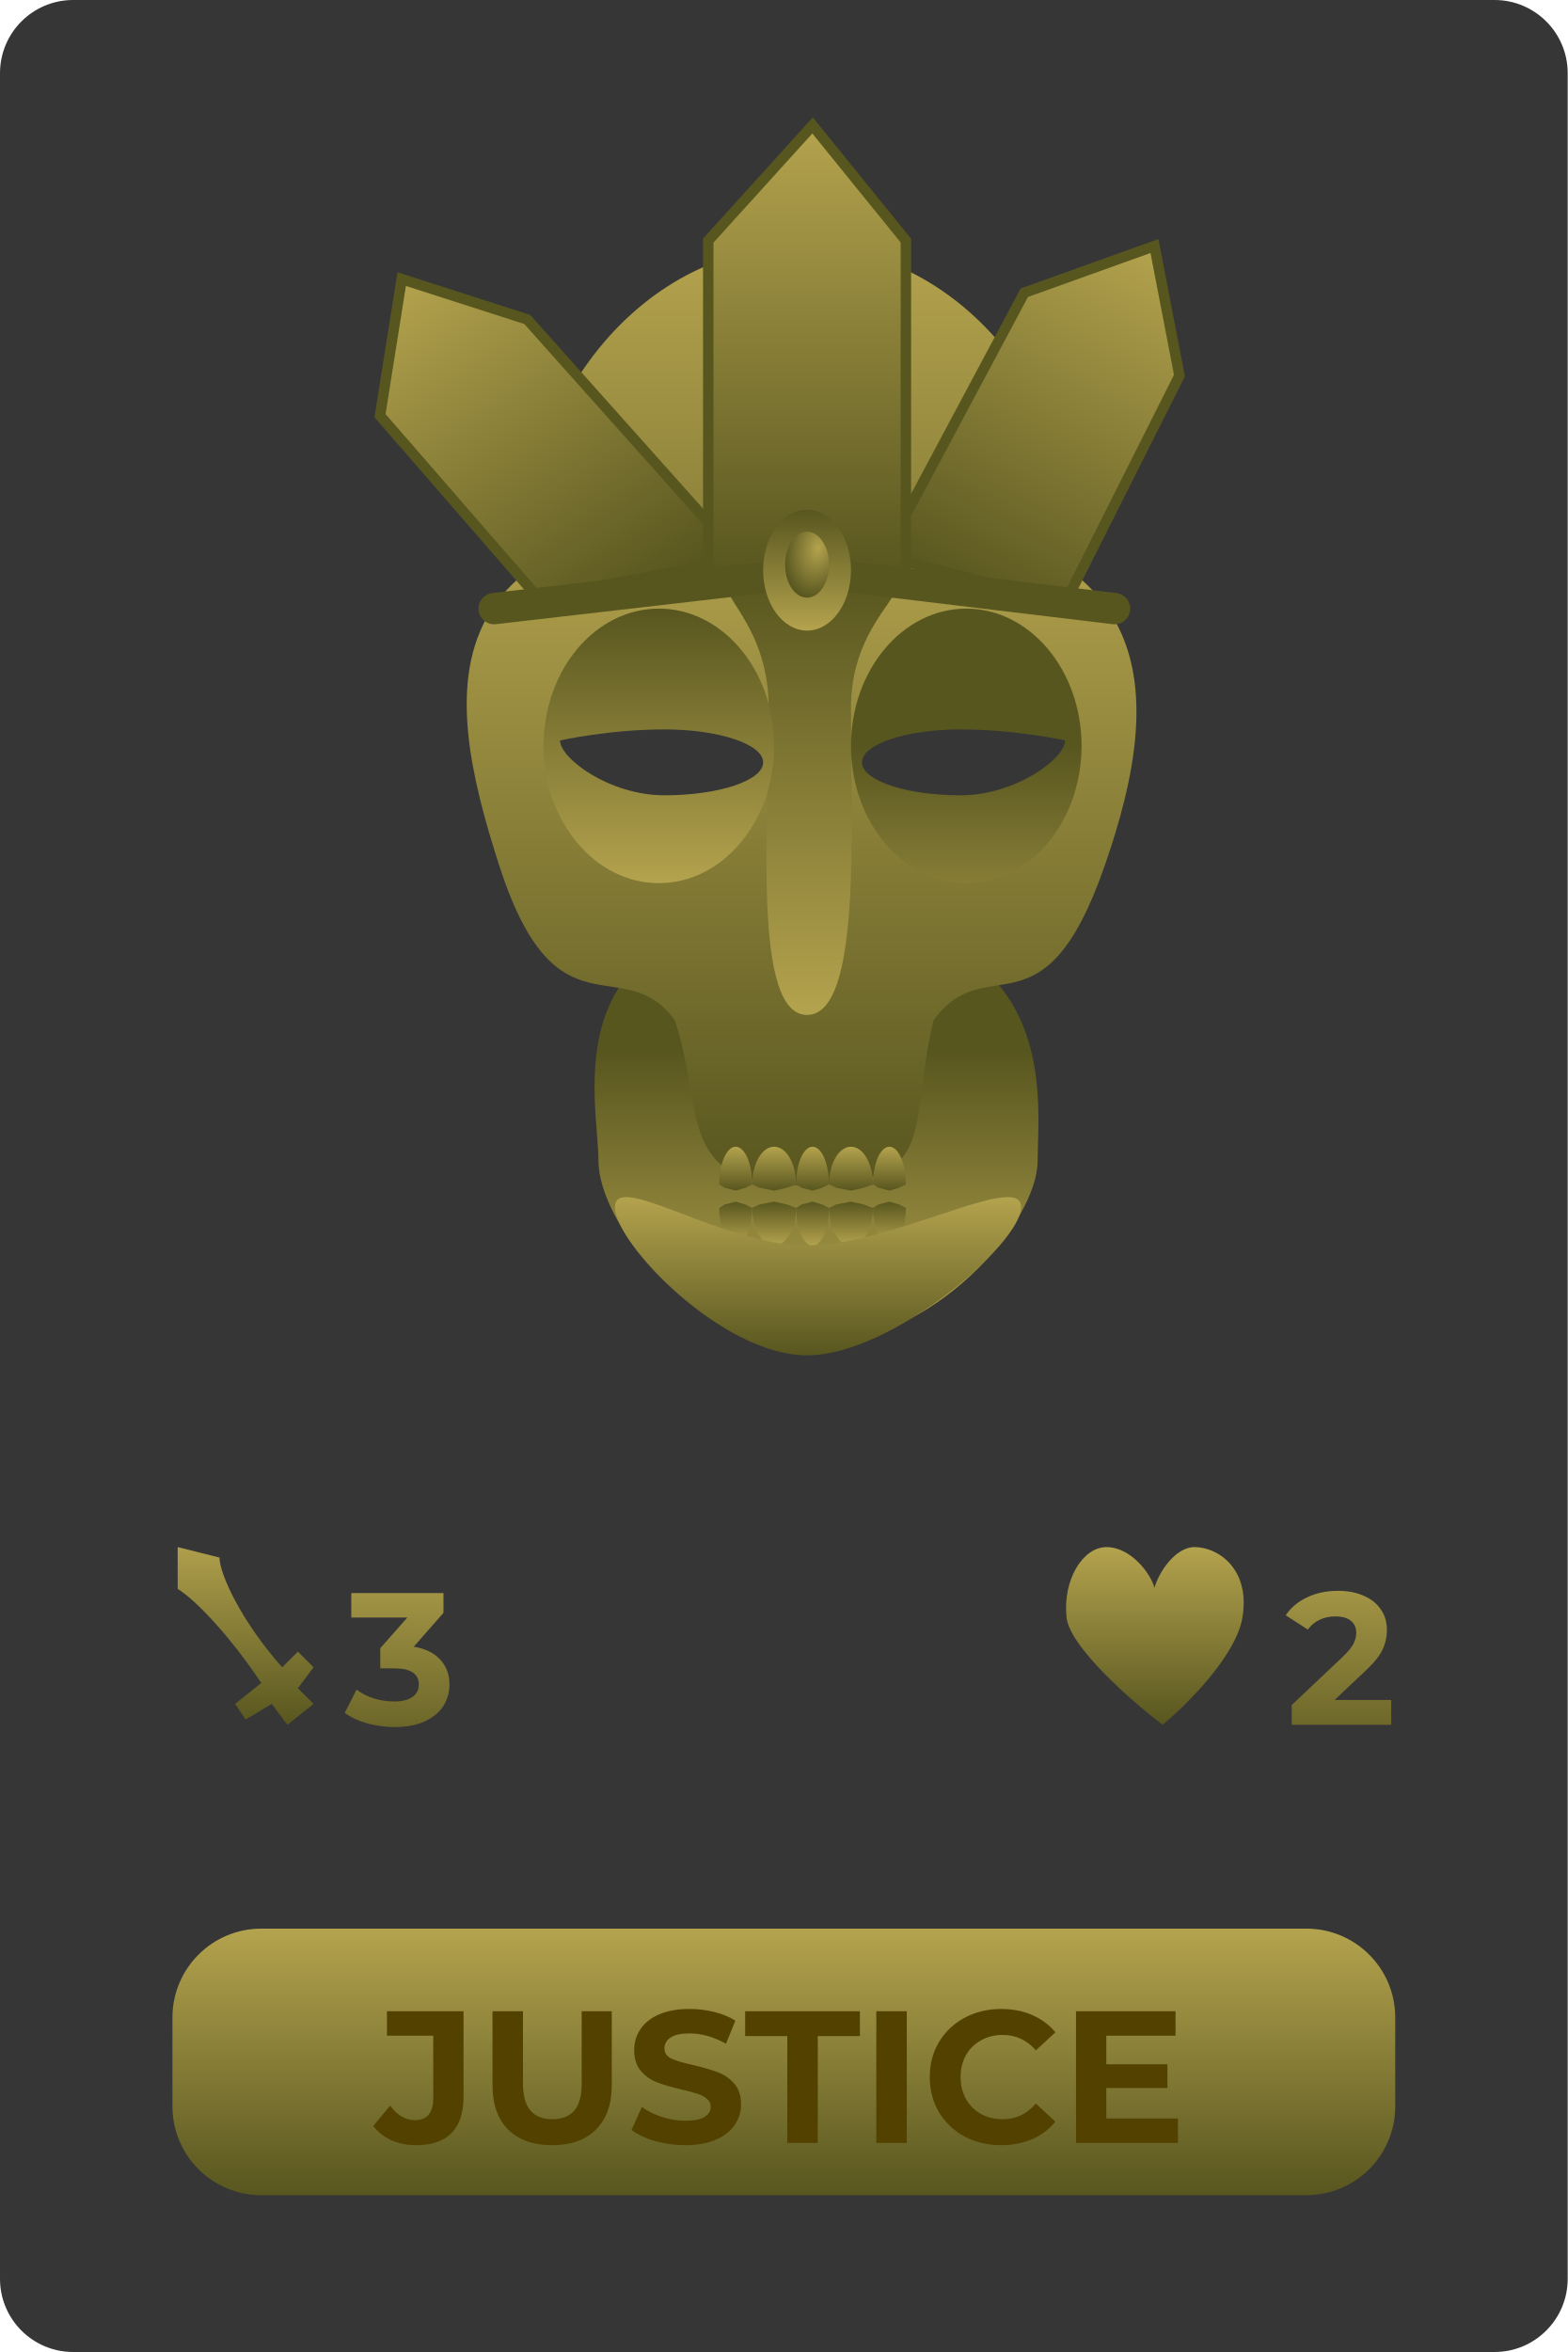
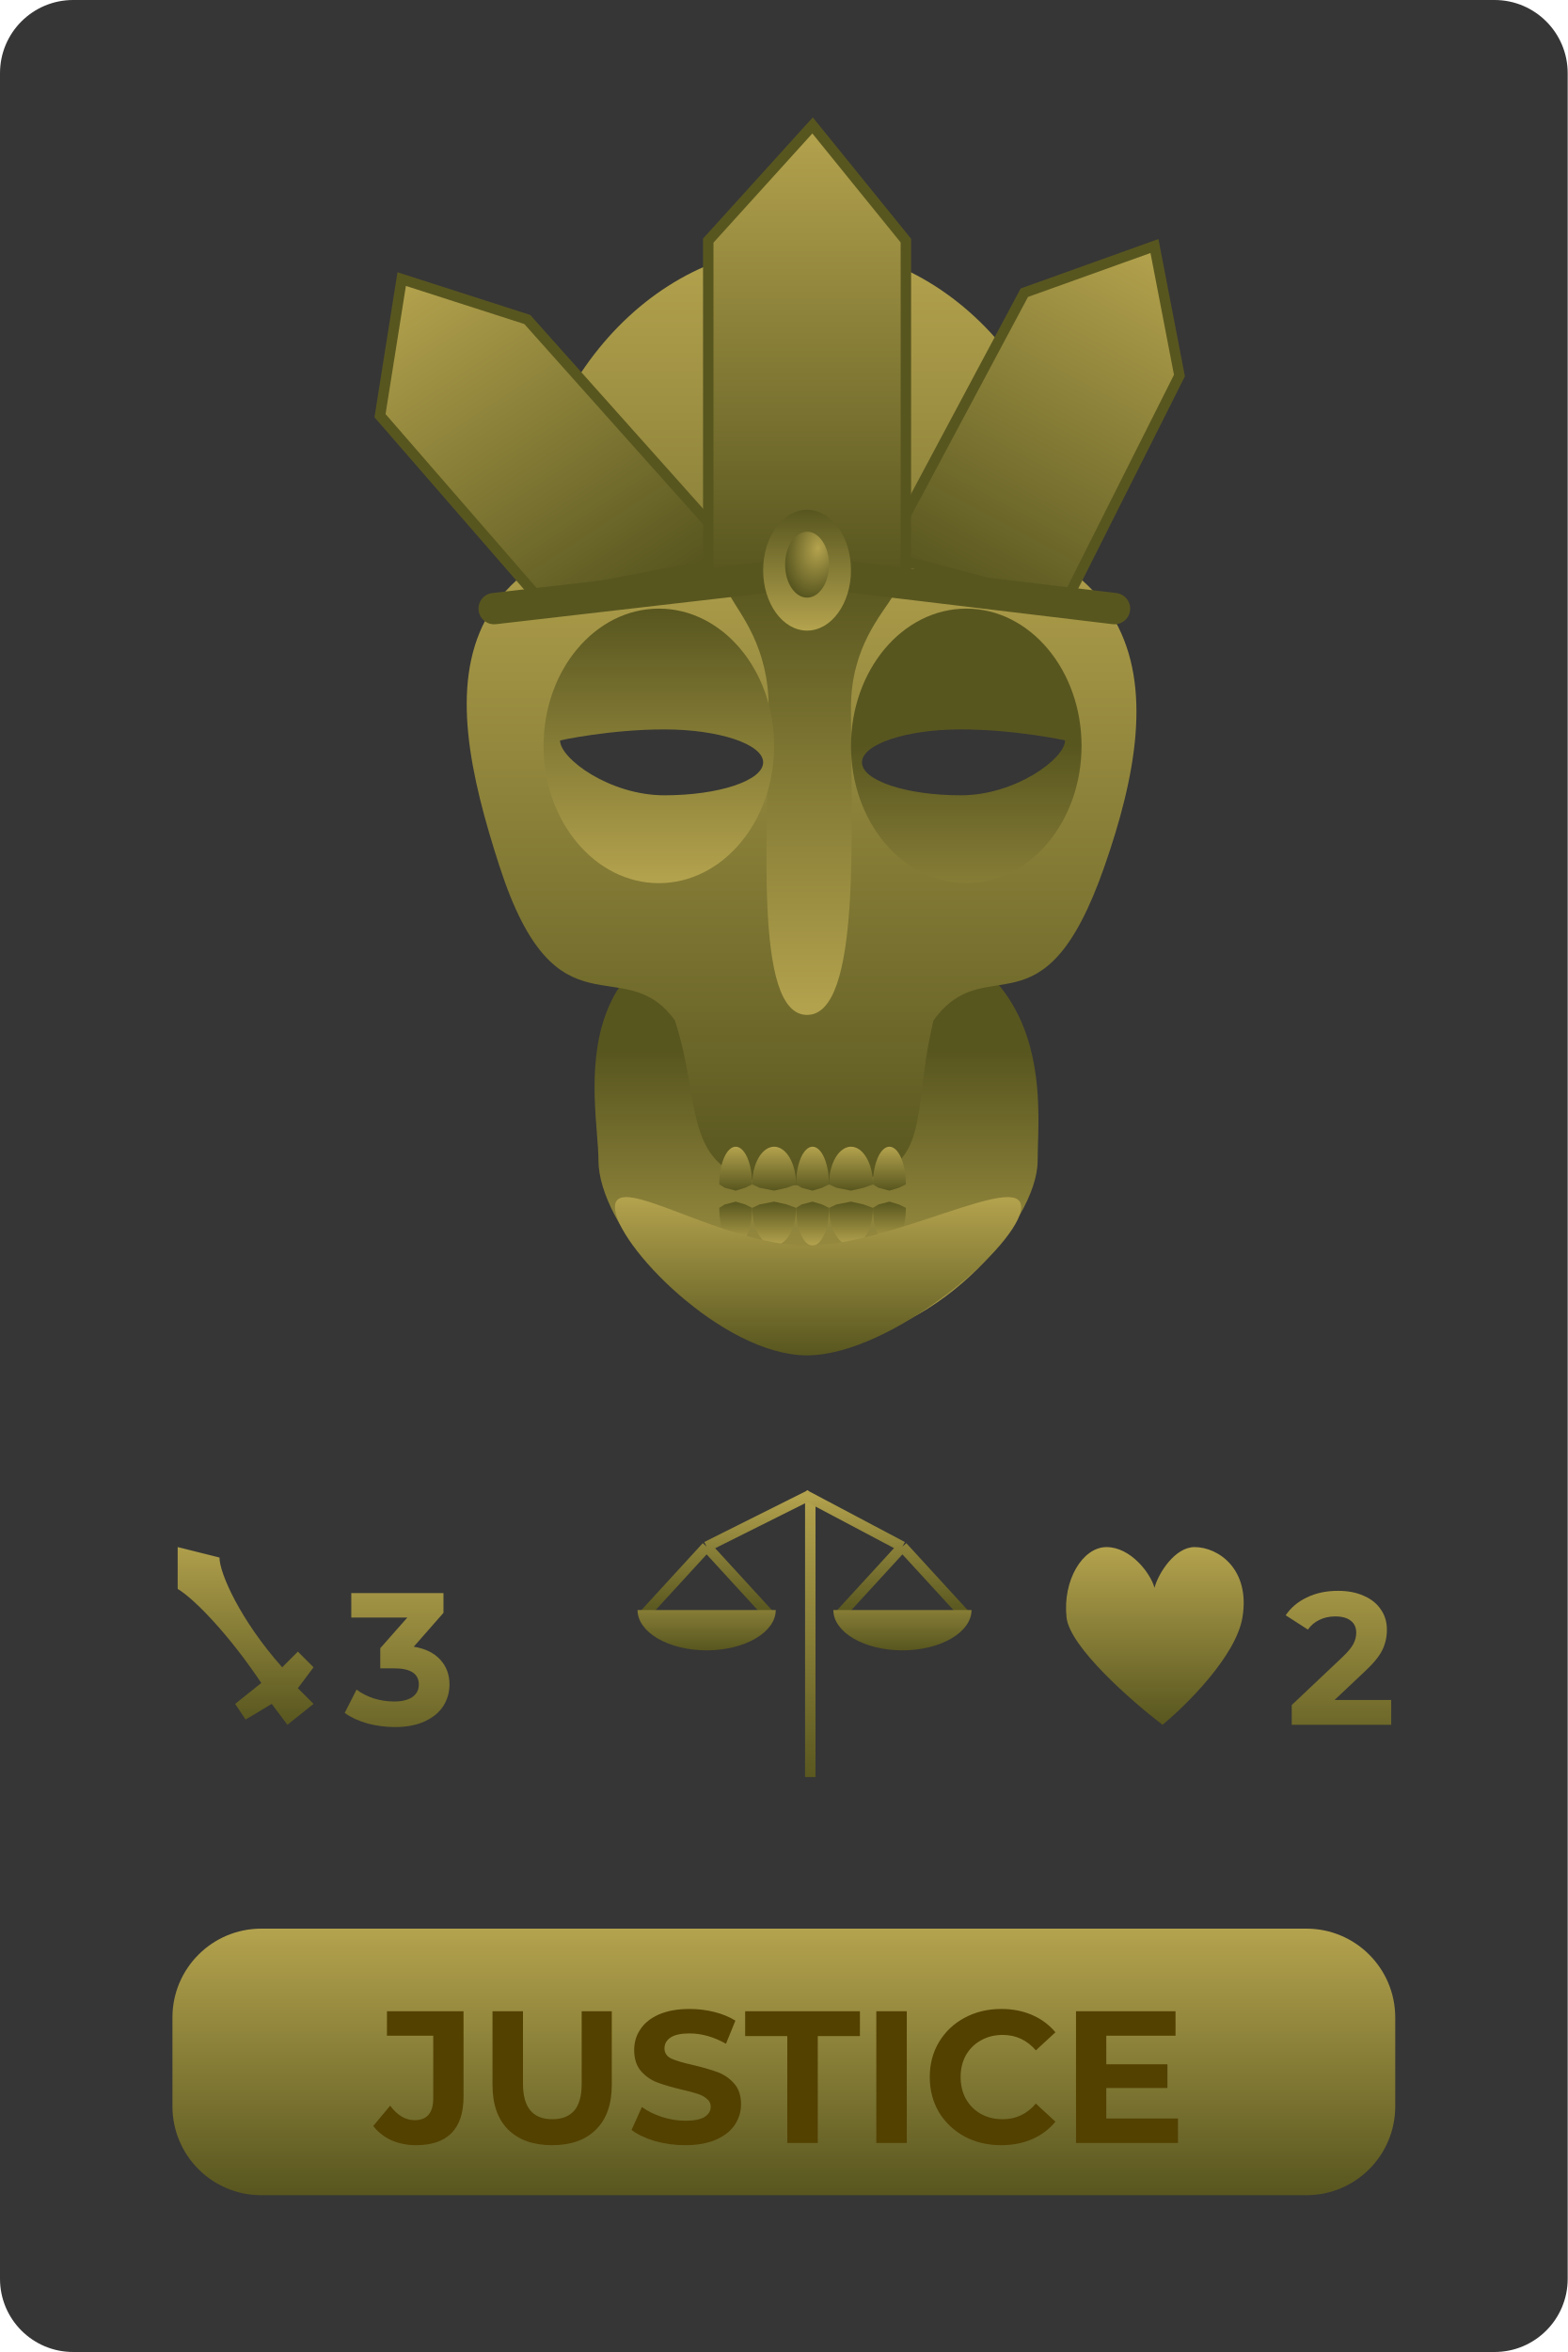
<svg xmlns="http://www.w3.org/2000/svg" width="150" height="225" viewBox="0 0 150 225" fill="none">
  <path d="M0 7C0 3.134 3.134 0 7 0H143C146.866 0 150 3.134 150 7V218C150 221.866 146.866 225 143 225H7C3.134 225 0 221.866 0 218V7Z" fill="#363636" />
  <rect x="16.5" y="184.5" width="117" height="25.5" rx="8.5" fill="url(#paint0_linear_13_804)" />
  <path d="M39.816 205.216C38.964 205.216 38.178 205.06 37.458 204.748C36.75 204.424 36.168 203.968 35.712 203.38L37.332 201.436C38.016 202.36 38.796 202.822 39.672 202.822C40.86 202.822 41.454 202.126 41.454 200.734V194.74H37.026V192.4H44.352V200.572C44.352 202.12 43.968 203.284 43.2 204.064C42.432 204.832 41.304 205.216 39.816 205.216ZM52.83 205.216C51.03 205.216 49.626 204.718 48.618 203.722C47.622 202.726 47.124 201.304 47.124 199.456V192.4H50.04V199.348C50.04 201.604 50.976 202.732 52.848 202.732C53.76 202.732 54.456 202.462 54.936 201.922C55.416 201.37 55.656 200.512 55.656 199.348V192.4H58.536V199.456C58.536 201.304 58.032 202.726 57.024 203.722C56.028 204.718 54.63 205.216 52.83 205.216ZM65.558 205.216C64.562 205.216 63.596 205.084 62.66 204.82C61.736 204.544 60.992 204.19 60.428 203.758L61.418 201.562C61.958 201.958 62.6 202.276 63.344 202.516C64.088 202.756 64.832 202.876 65.576 202.876C66.404 202.876 67.016 202.756 67.412 202.516C67.808 202.264 68.006 201.934 68.006 201.526C68.006 201.226 67.886 200.98 67.646 200.788C67.418 200.584 67.118 200.422 66.746 200.302C66.386 200.182 65.894 200.05 65.27 199.906C64.31 199.678 63.524 199.45 62.912 199.222C62.3 198.994 61.772 198.628 61.328 198.124C60.896 197.62 60.68 196.948 60.68 196.108C60.68 195.376 60.878 194.716 61.274 194.128C61.67 193.528 62.264 193.054 63.056 192.706C63.86 192.358 64.838 192.184 65.99 192.184C66.794 192.184 67.58 192.28 68.348 192.472C69.116 192.664 69.788 192.94 70.364 193.3L69.464 195.514C68.3 194.854 67.136 194.524 65.972 194.524C65.156 194.524 64.55 194.656 64.154 194.92C63.77 195.184 63.578 195.532 63.578 195.964C63.578 196.396 63.8 196.72 64.244 196.936C64.7 197.14 65.39 197.344 66.314 197.548C67.274 197.776 68.06 198.004 68.672 198.232C69.284 198.46 69.806 198.82 70.238 199.312C70.682 199.804 70.904 200.47 70.904 201.31C70.904 202.03 70.7 202.69 70.292 203.29C69.896 203.878 69.296 204.346 68.492 204.694C67.688 205.042 66.71 205.216 65.558 205.216ZM75.331 194.776H71.299V192.4H82.279V194.776H78.247V205H75.331V194.776ZM83.847 192.4H86.763V205H83.847V192.4ZM95.784 205.216C94.5 205.216 93.336 204.94 92.292 204.388C91.26 203.824 90.444 203.05 89.844 202.066C89.256 201.07 88.962 199.948 88.962 198.7C88.962 197.452 89.256 196.336 89.844 195.352C90.444 194.356 91.26 193.582 92.292 193.03C93.336 192.466 94.506 192.184 95.802 192.184C96.894 192.184 97.878 192.376 98.754 192.76C99.642 193.144 100.386 193.696 100.986 194.416L99.114 196.144C98.262 195.16 97.206 194.668 95.946 194.668C95.166 194.668 94.47 194.842 93.858 195.19C93.246 195.526 92.766 196 92.418 196.612C92.082 197.224 91.914 197.92 91.914 198.7C91.914 199.48 92.082 200.176 92.418 200.788C92.766 201.4 93.246 201.88 93.858 202.228C94.47 202.564 95.166 202.732 95.946 202.732C97.206 202.732 98.262 202.234 99.114 201.238L100.986 202.966C100.386 203.698 99.642 204.256 98.754 204.64C97.866 205.024 96.876 205.216 95.784 205.216ZM112.711 202.66V205H102.955V192.4H112.477V194.74H105.853V197.476H111.703V199.744H105.853V202.66H112.711Z" fill="#534100" />
  <ellipse cx="76.697" cy="55.071" rx="26.788" ry="31.515" fill="url(#paint1_linear_13_804)" />
  <path d="M99.283 111.048C99.283 116.925 89.351 128.607 77.748 128.607C66.144 128.607 57.263 116.925 57.263 111.048C57.263 105.171 52.535 87.637 76.697 87.637C101.909 87.637 99.283 105.171 99.283 111.048Z" fill="url(#paint2_linear_13_804)" />
  <path d="M105.669 82.909C99.799 99.718 94.425 90.585 89.316 97.617C86.8 108.122 90.155 113.374 76.737 113.374C64.577 113.374 67.512 106.546 64.577 97.617C59.64 90.789 53.256 99.718 47.805 82.909C42.139 65.44 40.257 48.768 76.737 48.768C111.959 48.768 111.702 65.635 105.669 82.909Z" fill="url(#paint3_linear_13_804)" />
  <path d="M71.97 113.299C71.97 112.826 71.929 112.358 71.85 111.921C71.771 111.484 71.655 111.087 71.508 110.752C71.362 110.418 71.188 110.153 70.997 109.972C70.806 109.791 70.601 109.697 70.394 109.697C70.187 109.697 69.982 109.791 69.791 109.972C69.6 110.153 69.426 110.418 69.28 110.752C69.134 111.087 69.017 111.484 68.938 111.921C68.859 112.358 68.818 112.826 68.818 113.299L69.344 113.625L70.394 113.899L71.305 113.625L71.97 113.299Z" fill="url(#paint4_linear_13_804)" />
  <path d="M76.172 113.299C76.172 112.826 76.118 112.358 76.012 111.921C75.906 111.484 75.752 111.087 75.557 110.752C75.362 110.418 75.13 110.153 74.875 109.972C74.62 109.791 74.347 109.697 74.071 109.697C73.795 109.697 73.522 109.791 73.267 109.972C73.012 110.153 72.78 110.418 72.585 110.752C72.39 111.087 72.235 111.484 72.13 111.921C72.024 112.358 71.97 112.826 71.97 113.299L72.67 113.625L74.071 113.899L75.285 113.625L76.172 113.299Z" fill="url(#paint5_linear_13_804)" />
  <path d="M83.525 113.299C83.525 112.826 83.471 112.358 83.366 111.921C83.26 111.484 83.105 111.087 82.91 110.752C82.715 110.418 82.483 110.153 82.228 109.972C81.974 109.791 81.7 109.697 81.424 109.697C81.149 109.697 80.875 109.791 80.621 109.972C80.366 110.153 80.134 110.418 79.939 110.752C79.744 111.087 79.589 111.484 79.483 111.921C79.378 112.358 79.323 112.826 79.323 113.299L80.024 113.625L81.424 113.899L82.639 113.625L83.525 113.299Z" fill="url(#paint6_linear_13_804)" />
  <path d="M86.677 113.299C86.677 112.826 86.636 112.358 86.557 111.921C86.478 111.484 86.362 111.087 86.216 110.752C86.069 110.418 85.895 110.153 85.704 109.972C85.513 109.791 85.308 109.697 85.101 109.697C84.894 109.697 84.689 109.791 84.498 109.972C84.307 110.153 84.133 110.418 83.987 110.752C83.841 111.087 83.725 111.484 83.645 111.921C83.566 112.358 83.525 112.826 83.525 113.299L84.051 113.625L85.101 113.899L86.012 113.625L86.677 113.299Z" fill="url(#paint7_linear_13_804)" />
  <path d="M79.323 113.299C79.323 112.826 79.283 112.358 79.204 111.921C79.124 111.484 79.008 111.087 78.862 110.752C78.716 110.418 78.542 110.153 78.351 109.972C78.159 109.791 77.955 109.697 77.748 109.697C77.541 109.697 77.336 109.791 77.145 109.972C76.954 110.153 76.78 110.418 76.633 110.752C76.487 111.087 76.371 111.484 76.292 111.921C76.213 112.358 76.172 112.826 76.172 113.299L76.697 113.625L77.748 113.899L78.658 113.625L79.323 113.299Z" fill="url(#paint8_linear_13_804)" />
  <path d="M71.97 115.55C71.97 116.023 71.929 116.492 71.85 116.929C71.771 117.366 71.655 117.763 71.508 118.097C71.362 118.432 71.188 118.697 70.997 118.878C70.806 119.059 70.601 119.152 70.394 119.152C70.187 119.152 69.982 119.059 69.791 118.878C69.6 118.697 69.426 118.432 69.28 118.097C69.134 117.763 69.017 117.366 68.938 116.929C68.859 116.492 68.818 116.023 68.818 115.55L69.344 115.224L70.394 114.95L71.305 115.224L71.97 115.55Z" fill="url(#paint9_linear_13_804)" />
  <path d="M76.172 115.55C76.172 116.023 76.118 116.492 76.012 116.929C75.906 117.366 75.752 117.763 75.557 118.097C75.362 118.432 75.13 118.697 74.875 118.878C74.62 119.059 74.347 119.152 74.071 119.152C73.795 119.152 73.522 119.059 73.267 118.878C73.012 118.697 72.78 118.432 72.585 118.097C72.39 117.763 72.235 117.366 72.13 116.929C72.024 116.492 71.97 116.023 71.97 115.55L72.67 115.224L74.071 114.95L75.285 115.224L76.172 115.55Z" fill="url(#paint10_linear_13_804)" />
  <path d="M83.525 115.55C83.525 116.023 83.471 116.492 83.366 116.929C83.26 117.366 83.105 117.763 82.91 118.097C82.715 118.432 82.483 118.697 82.228 118.878C81.974 119.059 81.7 119.152 81.424 119.152C81.149 119.152 80.875 119.059 80.621 118.878C80.366 118.697 80.134 118.432 79.939 118.097C79.744 117.763 79.589 117.366 79.483 116.929C79.378 116.492 79.323 116.023 79.323 115.55L80.024 115.224L81.424 114.95L82.639 115.224L83.525 115.55Z" fill="url(#paint11_linear_13_804)" />
  <path d="M86.677 115.55C86.677 116.023 86.636 116.492 86.557 116.929C86.478 117.366 86.362 117.763 86.216 118.097C86.069 118.432 85.895 118.697 85.704 118.878C85.513 119.059 85.308 119.152 85.101 119.152C84.894 119.152 84.689 119.059 84.498 118.878C84.307 118.697 84.133 118.432 83.987 118.097C83.841 117.763 83.725 117.366 83.645 116.929C83.566 116.492 83.525 116.023 83.525 115.55L84.051 115.224L85.101 114.95L86.012 115.224L86.677 115.55Z" fill="url(#paint12_linear_13_804)" />
  <path d="M79.323 115.55C79.323 116.023 79.283 116.492 79.204 116.929C79.124 117.366 79.008 117.763 78.862 118.097C78.716 118.432 78.542 118.697 78.351 118.878C78.159 119.059 77.955 119.152 77.748 119.152C77.541 119.152 77.336 119.059 77.145 118.878C76.954 118.697 76.78 118.432 76.633 118.097C76.487 117.763 76.371 117.366 76.292 116.929C76.213 116.492 76.172 116.023 76.172 115.55L76.697 115.224L77.748 114.95L78.658 115.224L79.323 115.55Z" fill="url(#paint13_linear_13_804)" />
  <path d="M81.424 67.677C81.424 79.281 82.444 97.091 77.222 97.091C72.001 97.091 73.546 79.281 73.546 67.677C73.546 56.073 62.515 55.071 77.222 55.071C93.505 55.071 81.424 56.073 81.424 67.677Z" fill="url(#paint14_linear_13_804)" />
  <ellipse cx="63.041" cy="71.354" rx="11.03" ry="13.131" fill="url(#paint15_linear_13_804)" />
  <path d="M73.02 72.93C73.02 74.67 68.787 76.081 63.566 76.081C58.344 76.081 53.586 72.569 53.586 70.829C53.586 70.829 58.344 69.778 63.566 69.778C68.787 69.778 73.02 71.189 73.02 72.93Z" fill="#363636" />
  <ellipse rx="11.03" ry="13.131" transform="matrix(-1 0 0 1 92.4549 71.3539)" fill="url(#paint16_linear_13_804)" />
  <path d="M82.475 72.93C82.475 74.67 86.708 76.081 91.93 76.081C97.151 76.081 101.909 72.569 101.909 70.829C101.909 70.829 97.151 69.778 91.93 69.778C86.708 69.778 82.475 71.189 82.475 72.93Z" fill="#363636" />
  <path d="M98.01 28.002L110.461 23.536L112.852 35.927L101.909 57.697L84.576 53.162L98.01 28.002Z" fill="url(#paint17_linear_13_804)" stroke="#58561F" />
  <path d="M36.361 39.763L38.435 26.699L50.449 30.562L70.919 53.495L51.485 57.172L36.361 39.763Z" fill="url(#paint18_linear_13_804)" stroke="#58561F" />
  <path d="M67.768 23.018L77.748 12L86.677 23.018V55.071H67.768V23.018Z" fill="url(#paint19_linear_13_804)" stroke="#58561F" />
  <path d="M47.283 58.222L74.596 55.071" stroke="#58561F" stroke-width="3" stroke-linecap="round" />
  <path d="M106.637 58.222L80.374 55.071" stroke="#58561F" stroke-width="3" stroke-linecap="round" />
  <ellipse cx="77.222" cy="54.546" rx="4.202" ry="5.778" fill="url(#paint20_linear_13_804)" />
  <ellipse cx="77.222" cy="54.02" rx="2.101" ry="3.152" fill="url(#paint21_radial_13_804)" />
  <path d="M97.707 115.475C97.707 118.957 85.345 129.658 77.222 129.658C69.1 129.658 58.839 118.956 58.839 115.475C58.839 111.994 69.1 119.152 77.222 119.152C85.345 119.152 97.707 111.994 97.707 115.475Z" fill="url(#paint22_linear_13_804)" />
  <path d="M17 148V152C18.667 153 22 156.5 25 161L22.5 163L23.5 164.5L26 163L27.5 165L30 163L28.5 161.5L30 159.5L28.5 158L27 159.5C23 155 21 150.5 21 149L17 148Z" fill="url(#paint23_linear_13_804)" />
  <path d="M39.588 157.53C40.692 157.71 41.538 158.124 42.126 158.772C42.714 159.408 43.008 160.2 43.008 161.148C43.008 161.88 42.816 162.558 42.432 163.182C42.048 163.794 41.46 164.286 40.668 164.658C39.888 165.03 38.928 165.216 37.788 165.216C36.9 165.216 36.024 165.102 35.16 164.874C34.308 164.634 33.582 164.298 32.982 163.866L34.116 161.634C34.596 161.994 35.148 162.276 35.772 162.48C36.408 162.672 37.056 162.768 37.716 162.768C38.448 162.768 39.024 162.63 39.444 162.354C39.864 162.066 40.074 161.664 40.074 161.148C40.074 160.116 39.288 159.6 37.716 159.6H36.384V157.674L38.976 154.74H33.612V152.4H42.432V154.29L39.588 157.53Z" fill="url(#paint24_linear_13_804)" />
  <path d="M133.116 162.624V165H123.594V163.11L128.454 158.52C128.97 158.028 129.318 157.608 129.498 157.26C129.678 156.9 129.768 156.546 129.768 156.198C129.768 155.694 129.594 155.31 129.246 155.046C128.91 154.77 128.412 154.632 127.752 154.632C127.2 154.632 126.702 154.74 126.258 154.956C125.814 155.16 125.442 155.472 125.142 155.892L123.018 154.524C123.51 153.792 124.188 153.222 125.052 152.814C125.916 152.394 126.906 152.184 128.022 152.184C128.958 152.184 129.774 152.34 130.47 152.652C131.178 152.952 131.724 153.384 132.108 153.948C132.504 154.5 132.702 155.154 132.702 155.91C132.702 156.594 132.558 157.236 132.27 157.836C131.982 158.436 131.424 159.12 130.596 159.888L127.698 162.624H133.116Z" fill="url(#paint25_linear_13_804)" />
-   <path d="M111.23 165C108.297 162.757 102.355 157.562 102.049 154.729C101.666 151.187 103.579 148 105.874 148C108.169 148 110.082 150.479 110.465 151.896C110.847 150.448 112.454 148 114.29 148C116.585 148 119.645 150.125 118.88 154.729C118.268 158.412 113.525 163.111 111.23 165Z" fill="url(#paint26_linear_13_804)" />
+   <path d="M111.23 165C108.297 162.757 102.355 157.562 102.049 154.729C101.666 151.188 103.579 148 105.874 148C108.169 148 110.082 150.479 110.465 151.896C110.847 150.448 112.454 148 114.29 148C116.585 148 119.645 150.125 118.88 154.729C118.268 158.412 113.525 163.111 111.23 165Z" fill="url(#paint26_linear_13_804)" />
+   <path d="M77.531 143V170" stroke="url(#paint27_linear_13_804)" />
+   <path d="M61.551 154.571L67.612 147.959M67.612 147.959L73.674 154.571M67.612 147.959L77.531 143" stroke="url(#paint28_linear_13_804)" />
+   <path d="M92.408 154.571L86.347 147.959M86.347 147.959L80.286 154.571M86.347 147.959L76.98 143" stroke="url(#paint29_linear_13_804)" />
+   <path d="M92.959 154.02C92.959 155.043 92.263 156.024 91.022 156.748C89.782 157.471 88.101 157.878 86.347 157.878C84.593 157.878 82.911 157.471 81.671 156.748C80.431 156.024 79.735 155.043 79.735 154.02L86.347 154.02L92.959 154.02Z" fill="url(#paint30_linear_13_804)" />
+   <path d="M61 154.02C61 155.043 61.697 156.024 62.937 156.748C64.177 157.471 65.859 157.878 67.612 157.878C69.366 157.878 71.048 157.471 72.288 156.748C73.528 156.024 74.225 155.043 74.225 154.02L67.612 154.02L61 154.02Z" fill="url(#paint31_linear_13_804)" />
  <defs>
    <linearGradient id="paint0_linear_13_804" x1="75" y1="184.5" x2="75" y2="210" gradientUnits="userSpaceOnUse">
      <stop stop-color="#B4A34E" />
      <stop offset="1" stop-color="#58561F" />
    </linearGradient>
    <linearGradient id="paint1_linear_13_804" x1="76.697" y1="23.556" x2="76.697" y2="86.586" gradientUnits="userSpaceOnUse">
      <stop stop-color="#B4A34E" />
      <stop offset="1" stop-color="#58561F" />
    </linearGradient>
    <linearGradient id="paint2_linear_13_804" x1="78.273" y1="87.637" x2="78.273" y2="128.607" gradientUnits="userSpaceOnUse">
      <stop offset="0.316" stop-color="#58561F" />
      <stop offset="1" stop-color="#B4A34E" />
    </linearGradient>
    <linearGradient id="paint3_linear_13_804" x1="76.697" y1="48.768" x2="76.697" y2="113.374" gradientUnits="userSpaceOnUse">
      <stop stop-color="#B4A34E" />
      <stop offset="1" stop-color="#58561F" />
    </linearGradient>
    <linearGradient id="paint4_linear_13_804" x1="70.394" y1="109.697" x2="70.394" y2="113.899" gradientUnits="userSpaceOnUse">
      <stop stop-color="#B4A34E" />
      <stop offset="1" stop-color="#58561F" />
    </linearGradient>
    <linearGradient id="paint5_linear_13_804" x1="74.071" y1="109.697" x2="74.071" y2="113.899" gradientUnits="userSpaceOnUse">
      <stop stop-color="#B4A34E" />
      <stop offset="1" stop-color="#58561F" />
    </linearGradient>
    <linearGradient id="paint6_linear_13_804" x1="81.424" y1="109.697" x2="81.424" y2="113.899" gradientUnits="userSpaceOnUse">
      <stop stop-color="#B4A34E" />
      <stop offset="1" stop-color="#58561F" />
    </linearGradient>
    <linearGradient id="paint7_linear_13_804" x1="85.101" y1="109.697" x2="85.101" y2="113.899" gradientUnits="userSpaceOnUse">
      <stop stop-color="#B4A34E" />
      <stop offset="1" stop-color="#58561F" />
    </linearGradient>
    <linearGradient id="paint8_linear_13_804" x1="77.748" y1="109.697" x2="77.748" y2="113.899" gradientUnits="userSpaceOnUse">
      <stop stop-color="#B4A34E" />
      <stop offset="1" stop-color="#58561F" />
    </linearGradient>
    <linearGradient id="paint9_linear_13_804" x1="70.394" y1="119.152" x2="70.394" y2="114.95" gradientUnits="userSpaceOnUse">
      <stop stop-color="#B4A34E" />
      <stop offset="1" stop-color="#58561F" />
    </linearGradient>
    <linearGradient id="paint10_linear_13_804" x1="74.071" y1="119.152" x2="74.071" y2="114.95" gradientUnits="userSpaceOnUse">
      <stop stop-color="#B4A34E" />
      <stop offset="1" stop-color="#58561F" />
    </linearGradient>
    <linearGradient id="paint11_linear_13_804" x1="81.424" y1="119.152" x2="81.424" y2="114.95" gradientUnits="userSpaceOnUse">
      <stop stop-color="#B4A34E" />
      <stop offset="1" stop-color="#58561F" />
    </linearGradient>
    <linearGradient id="paint12_linear_13_804" x1="85.101" y1="119.152" x2="85.101" y2="114.95" gradientUnits="userSpaceOnUse">
      <stop stop-color="#B4A34E" />
      <stop offset="1" stop-color="#58561F" />
    </linearGradient>
    <linearGradient id="paint13_linear_13_804" x1="77.748" y1="119.152" x2="77.748" y2="114.95" gradientUnits="userSpaceOnUse">
      <stop stop-color="#B4A34E" />
      <stop offset="1" stop-color="#58561F" />
    </linearGradient>
    <linearGradient id="paint14_linear_13_804" x1="77.655" y1="55.071" x2="77.655" y2="97.091" gradientUnits="userSpaceOnUse">
      <stop stop-color="#58561F" />
      <stop offset="1" stop-color="#B4A34E" />
    </linearGradient>
    <linearGradient id="paint15_linear_13_804" x1="63.041" y1="58.222" x2="63.041" y2="84.485" gradientUnits="userSpaceOnUse">
      <stop stop-color="#58561F" />
      <stop offset="1" stop-color="#B4A34E" />
    </linearGradient>
    <linearGradient id="paint16_linear_13_804" x1="11.03" y1="0" x2="11.03" y2="26.263" gradientUnits="userSpaceOnUse">
      <stop stop-color="#58561F" />
      <stop offset="1" stop-color="#B4A34E" />
    </linearGradient>
    <linearGradient id="paint17_linear_13_804" x1="110.049" y1="23.316" x2="91.997" y2="57.124" gradientUnits="userSpaceOnUse">
      <stop stop-color="#B4A34E" />
      <stop offset="1" stop-color="#58561F" />
    </linearGradient>
    <linearGradient id="paint18_linear_13_804" x1="38.044" y1="26.954" x2="59.001" y2="59.042" gradientUnits="userSpaceOnUse">
      <stop stop-color="#B4A34E" />
      <stop offset="1" stop-color="#58561F" />
    </linearGradient>
    <linearGradient id="paint19_linear_13_804" x1="77.222" y1="12" x2="77.222" y2="55.071" gradientUnits="userSpaceOnUse">
      <stop stop-color="#B4A34E" />
      <stop offset="1" stop-color="#58561F" />
    </linearGradient>
    <linearGradient id="paint20_linear_13_804" x1="77.222" y1="48.768" x2="77.222" y2="60.324" gradientUnits="userSpaceOnUse">
      <stop stop-color="#58561F" />
      <stop offset="1" stop-color="#B4A34E" />
    </linearGradient>
    <radialGradient id="paint21_radial_13_804" cx="0" cy="0" r="1" gradientUnits="userSpaceOnUse" gradientTransform="translate(78.273 52.4447) rotate(102.529) scale(4.84261 3.22841)">
      <stop stop-color="#B4A34E" />
      <stop offset="1" stop-color="#58561F" />
    </radialGradient>
    <linearGradient id="paint22_linear_13_804" x1="78.273" y1="114.521" x2="78.273" y2="129.658" gradientUnits="userSpaceOnUse">
      <stop stop-color="#B4A34E" />
      <stop offset="1" stop-color="#58561F" />
    </linearGradient>
    <linearGradient id="paint23_linear_13_804" x1="24.25" y1="147" x2="24.25" y2="165" gradientUnits="userSpaceOnUse">
      <stop stop-color="#B4A34E" />
      <stop offset="1" stop-color="#58561F" />
    </linearGradient>
    <linearGradient id="paint24_linear_13_804" x1="38.5" y1="148" x2="38.5" y2="170" gradientUnits="userSpaceOnUse">
      <stop stop-color="#B4A34E" />
      <stop offset="1" stop-color="#58561F" />
    </linearGradient>
    <linearGradient id="paint25_linear_13_804" x1="128.5" y1="148" x2="128.5" y2="170" gradientUnits="userSpaceOnUse">
      <stop stop-color="#B4A34E" />
      <stop offset="1" stop-color="#58561F" />
    </linearGradient>
    <linearGradient id="paint26_linear_13_804" x1="110.871" y1="147.969" x2="110.871" y2="164.969" gradientUnits="userSpaceOnUse">
      <stop stop-color="#B4A34E" />
      <stop offset="1" stop-color="#58561F" />
    </linearGradient>
+     <linearGradient id="paint27_linear_13_804" x1="78.058" y1="143" x2="78.058" y2="170.651" gradientUnits="userSpaceOnUse">
+       <stop stop-color="#B4A34E" />
+       <stop offset="1" stop-color="#58561F" />
+     </linearGradient>
+     <linearGradient id="paint28_linear_13_804" x1="69.712" y1="143" x2="69.712" y2="154.286" gradientUnits="userSpaceOnUse">
+       <stop stop-color="#B4A34E" />
+       <stop offset="1" stop-color="#58561F" />
+     </linearGradient>
+     <linearGradient id="paint29_linear_13_804" x1="84.247" y1="143" x2="84.247" y2="154.286" gradientUnits="userSpaceOnUse">
+       <stop stop-color="#B4A34E" />
+       <stop offset="1" stop-color="#58561F" />
+     </linearGradient>
+     <linearGradient id="paint30_linear_13_804" x1="86.347" y1="150.163" x2="86.347" y2="157.878" gradientUnits="userSpaceOnUse">
+       <stop stop-color="#B4A34E" />
+       <stop offset="1" stop-color="#58561F" />
+     </linearGradient>
+     <linearGradient id="paint31_linear_13_804" x1="67.612" y1="150.163" x2="67.612" y2="157.878" gradientUnits="userSpaceOnUse">
+       <stop stop-color="#B4A34E" />
+       <stop offset="1" stop-color="#58561F" />
+     </linearGradient>
  </defs>
</svg>
